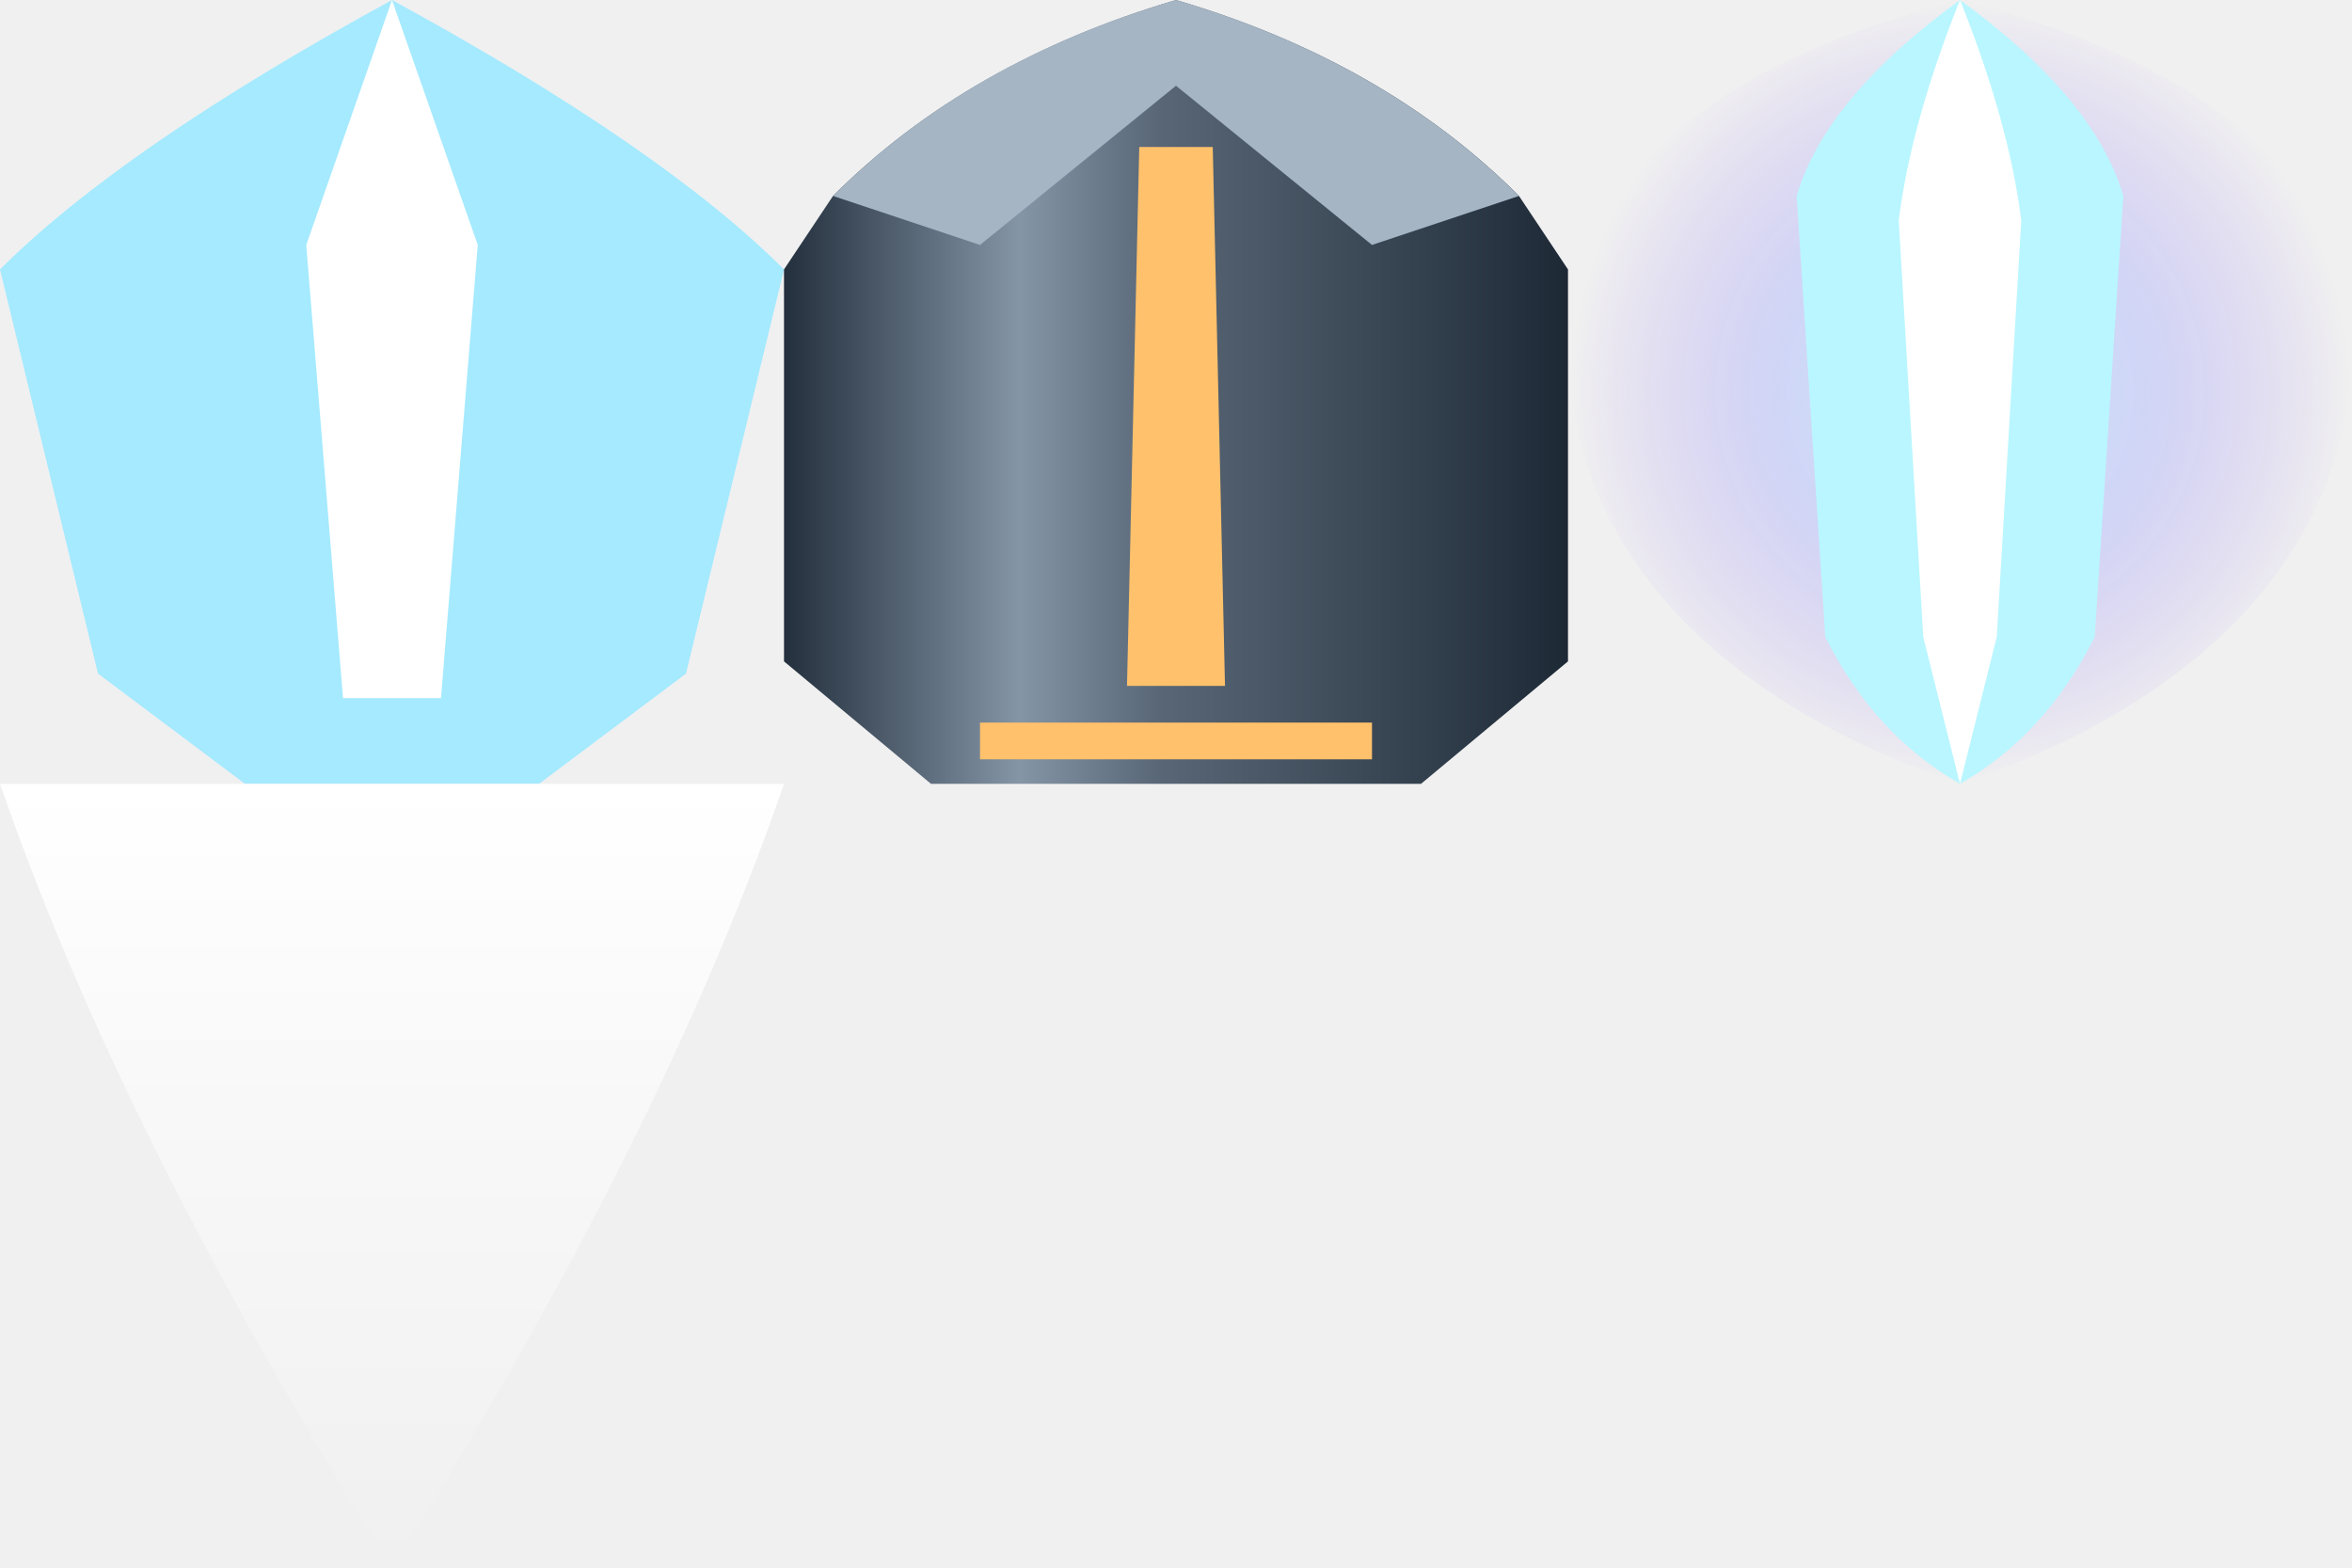
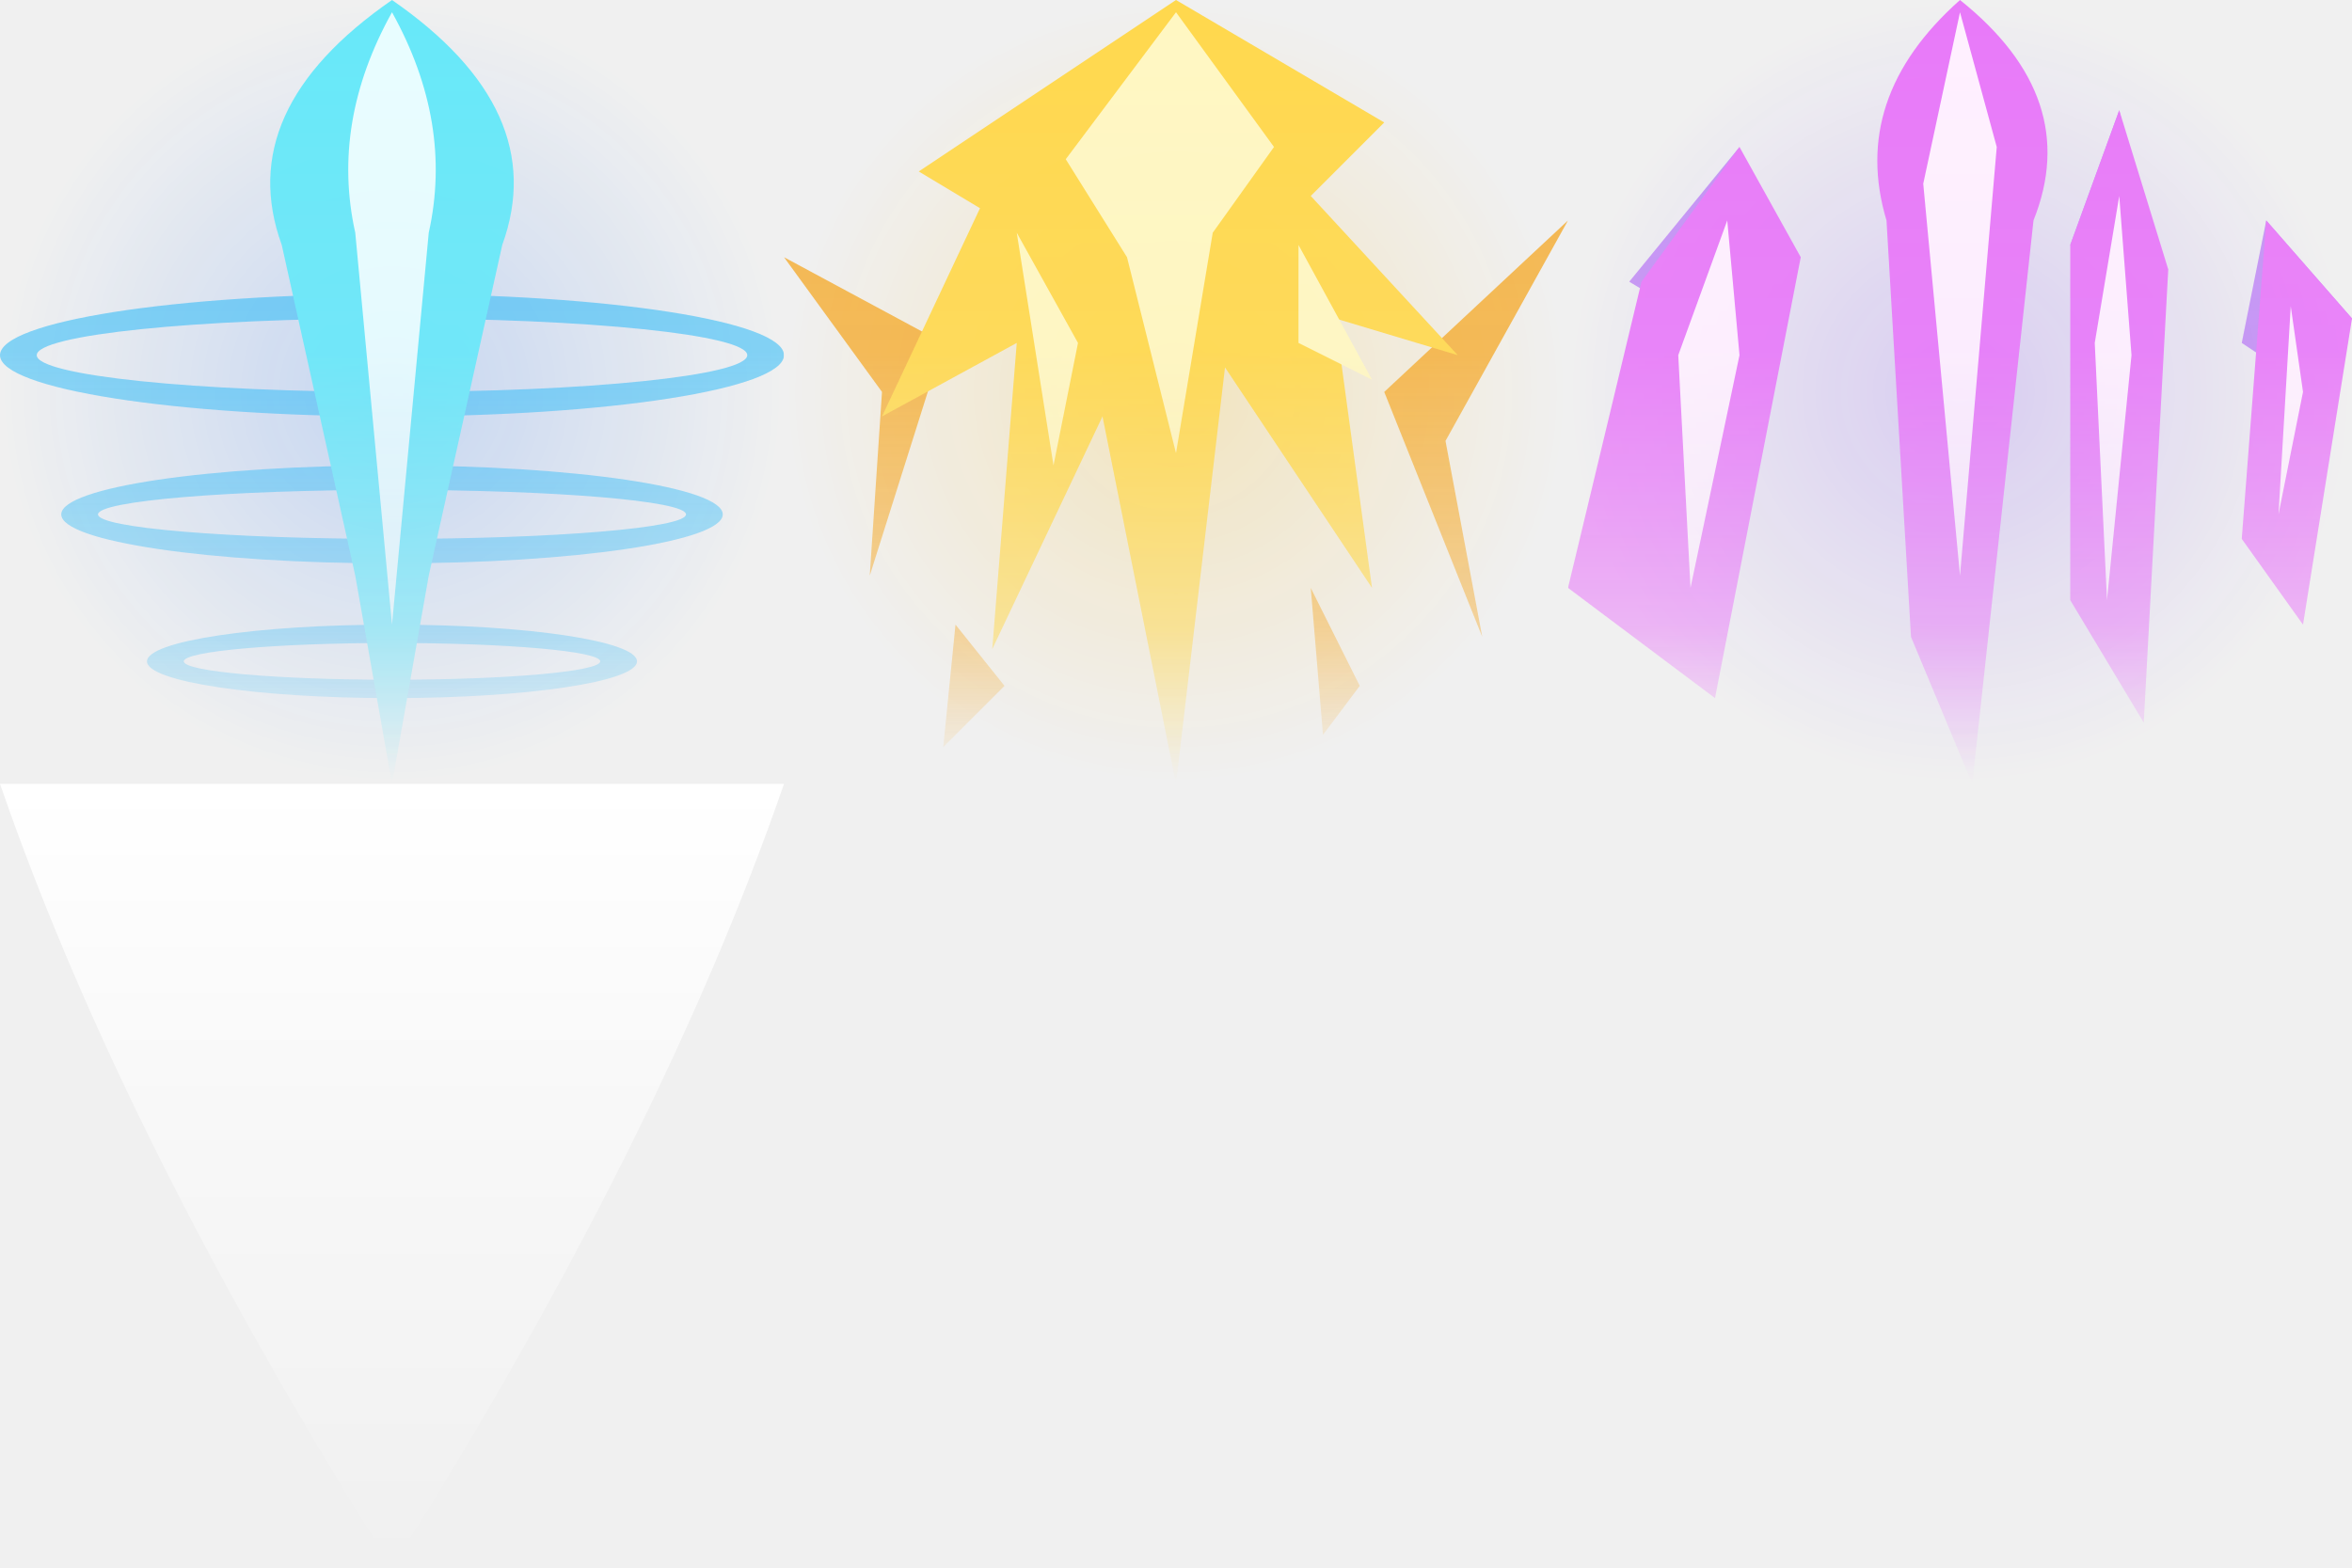
<svg xmlns="http://www.w3.org/2000/svg" width="192" height="128" viewBox="0 0 192 128">
  <defs>
-     <linearGradient id="steel" x1="0" y1="0" x2="1" y2="0">
-       <stop stop-color="#24303e" />
-       <stop offset=".3" stop-color="#8495a6" />
-       <stop offset=".48" stop-color="#586676" />
-       <stop offset=".76" stop-color="#394755" />
-       <stop offset="1" stop-color="#1e2936" />
+     <linearGradient id="fade" x1="0" y1="0" x2="0" y2="1">
+       <stop stop-color="#fff" />
+       <stop offset=".45" stop-color="#fff" stop-opacity=".9" />
+       <stop offset=".8" stop-color="#fff" stop-opacity=".5" />
+       <stop offset="1" stop-color="#fff" stop-opacity="0" />
    </linearGradient>
-     <radialGradient id="energy">
-       <stop stop-color="#bcfaff" stop-opacity=".7" />
-       <stop offset=".5" stop-color="#a3acff" stop-opacity=".4" />
-       <stop offset="1" stop-color="#9b73f5" stop-opacity="0" />
+     <mask id="energyFade" maskUnits="userSpaceOnUse" x="0" y="0" width="64" height="64">
+       <rect width="64" height="64" fill="url(#fade)" />
+     </mask>
+     <radialGradient id="halo">
+       <stop stop-color="#fff" stop-opacity=".24" />
+       <stop offset=".5" stop-color="#fff" stop-opacity=".12" />
+       <stop offset="1" stop-color="#fff" stop-opacity="0" />
    </radialGradient>
+     <mask id="haloFade" maskUnits="userSpaceOnUse" x="0" y="0" width="64" height="64">
+       <rect width="64" height="64" fill="url(#halo)" />
+     </mask>
    <linearGradient id="wake" x1="0" y1="0" x2="0" y2="1">
-       <stop stop-color="#ffffff" />
-       <stop offset=".4" stop-color="#ffffff" stop-opacity=".55" />
-       <stop offset="1" stop-color="#ffffff" stop-opacity="0" />
+       <stop stop-color="#fff" />
+       <stop offset=".4" stop-color="#fff" stop-opacity=".55" />
+       <stop offset="1" stop-color="#fff" stop-opacity="0" />
    </linearGradient>
  </defs>
-   <g>
-     <path d="M32 0Q54 12 64 22L56 55L44 64H20L8 55L0 22Q10 12 32 0Z" fill="#a5eaff" />
-     <path d="M32 0L39 20L36 57H28L25 20Z" fill="#ffffff" />
+   <g transform="translate(0)">
+     <circle cx="32" cy="32" r="32" fill="#3b82f6" mask="url(#haloFade)" />
+     <g mask="url(#energyFade)">
+       <path d="M0 29a32 5 0 1 0 64 0a32 5 0 1 0-64 0M3 29a29 3 0 1 0 58 0a29 3 0 1 0-58 0M5 42a27 4 0 1 0 54 0a27 4 0 1 0-54 0M8 42a24 2 0 1 0 48 0a24 2 0 1 0-48 0M12 54a20 3 0 1 0 40 0a20 3 0 1 0-40 0M15 54a17 1.5 0 1 0 34 0a17 1.5 0 1 0-34 0" fill="#38bdf8" fill-rule="evenodd" opacity=".65" />
+       <path d="M32 0Q45 9 41 20L35 47L32 64L29 47L23 20Q19 9 32 0Z" fill="#67e8f9" />
+       <path d="M32 1Q37 10 35 19L32 51L29 19Q27 10 32 1Z" fill="#e8fdff" />
+     </g>
  </g>
  <g transform="translate(64)">
-     <path d="M32 0Q49 5 60 16L64 22V54L52 64H12L0 54V22L4 16Q15 5 32 0Z" fill="url(#steel)" />
-     <path d="M32 0Q49 5 60 16L48 20L32 7L16 20L4 16Q15 5 32 0Z" fill="#a5b5c4" />
-     <path d="M29 12L35 12L36 56H28ZM16 59H48V62H16Z" fill="#ffc16b" />
+     <circle cx="32" cy="32" r="32" fill="#fbbf24" mask="url(#haloFade)" />
+     <g mask="url(#energyFade)">
+       <path d="M0 21L13 28L7 47L8 32ZM64 18L54 36L57 52L49 32ZM14 51L18 56L13 61ZM43 48L47 56L44 60Z" fill="#f59e0b" fill-rule="evenodd" opacity=".72" />
+       <path d="M32 0L49 10L43 16L55 29L45 26L48 48L36 30L32 64L26 34L17 53L19 28L8 34L16 17L11 14Z" fill="#ffd84d" />
+       <path d="M32 1L40 12L35 19L32 37L28 21L23 13ZM19 19L24 28L22 38ZM42 20L48 31L42 28Z" fill="#fff7c2" />
+     </g>
  </g>
  <g transform="translate(128)">
-     <path d="M32 0C52 5 64 15 64 28C64 48 47 59 32 64C17 59 0 48 0 28C0 15 12 5 32 0Z" fill="url(#energy)" />
-     <path d="M32 0Q43 8 45.333 16L43 52Q39 60 32 64Q25 60 21 52L18.667 16Q21 8 32 0Z" fill="#baf6ff" />
-     <path d="M32 0Q36 10 37 18L35 52L32 64L29 52L27 18Q28 10 32 0Z" fill="#ffffff" />
+     <circle cx="32" cy="32" r="32" fill="#8b5cf6" mask="url(#haloFade)" />
+     <g mask="url(#energyFade)">
+       <path d="M5 23L14 12L10 26ZM41 20L45 9L48 23ZM55 28L57 18L64 26L61 32Z" fill="#a855f7" fill-rule="evenodd" opacity=".6" />
+       <path d="M32 0Q42 8 38 18L33 64L28 52L26 18Q23 8 32 0ZM14 12L19 21L12 57L0 48L6 23ZM45 9L49 22L47 59L41 49L41 20ZM57 18L64 26L60 51L55 44Z" fill="#e879f9" />
+       <path d="M32 1L35 12L32 47L29 15ZM13 18L14 29L10 48L9 29ZM45 16L46 29L44 49L43 28ZM59 25L60 32L58 42Z" fill="#fff0ff" />
+     </g>
  </g>
  <g transform="translate(0 64)">
    <path d="M0 0H64Q54 29 32 64Q10 29 0 0Z" fill="url(#wake)" />
  </g>
</svg>
